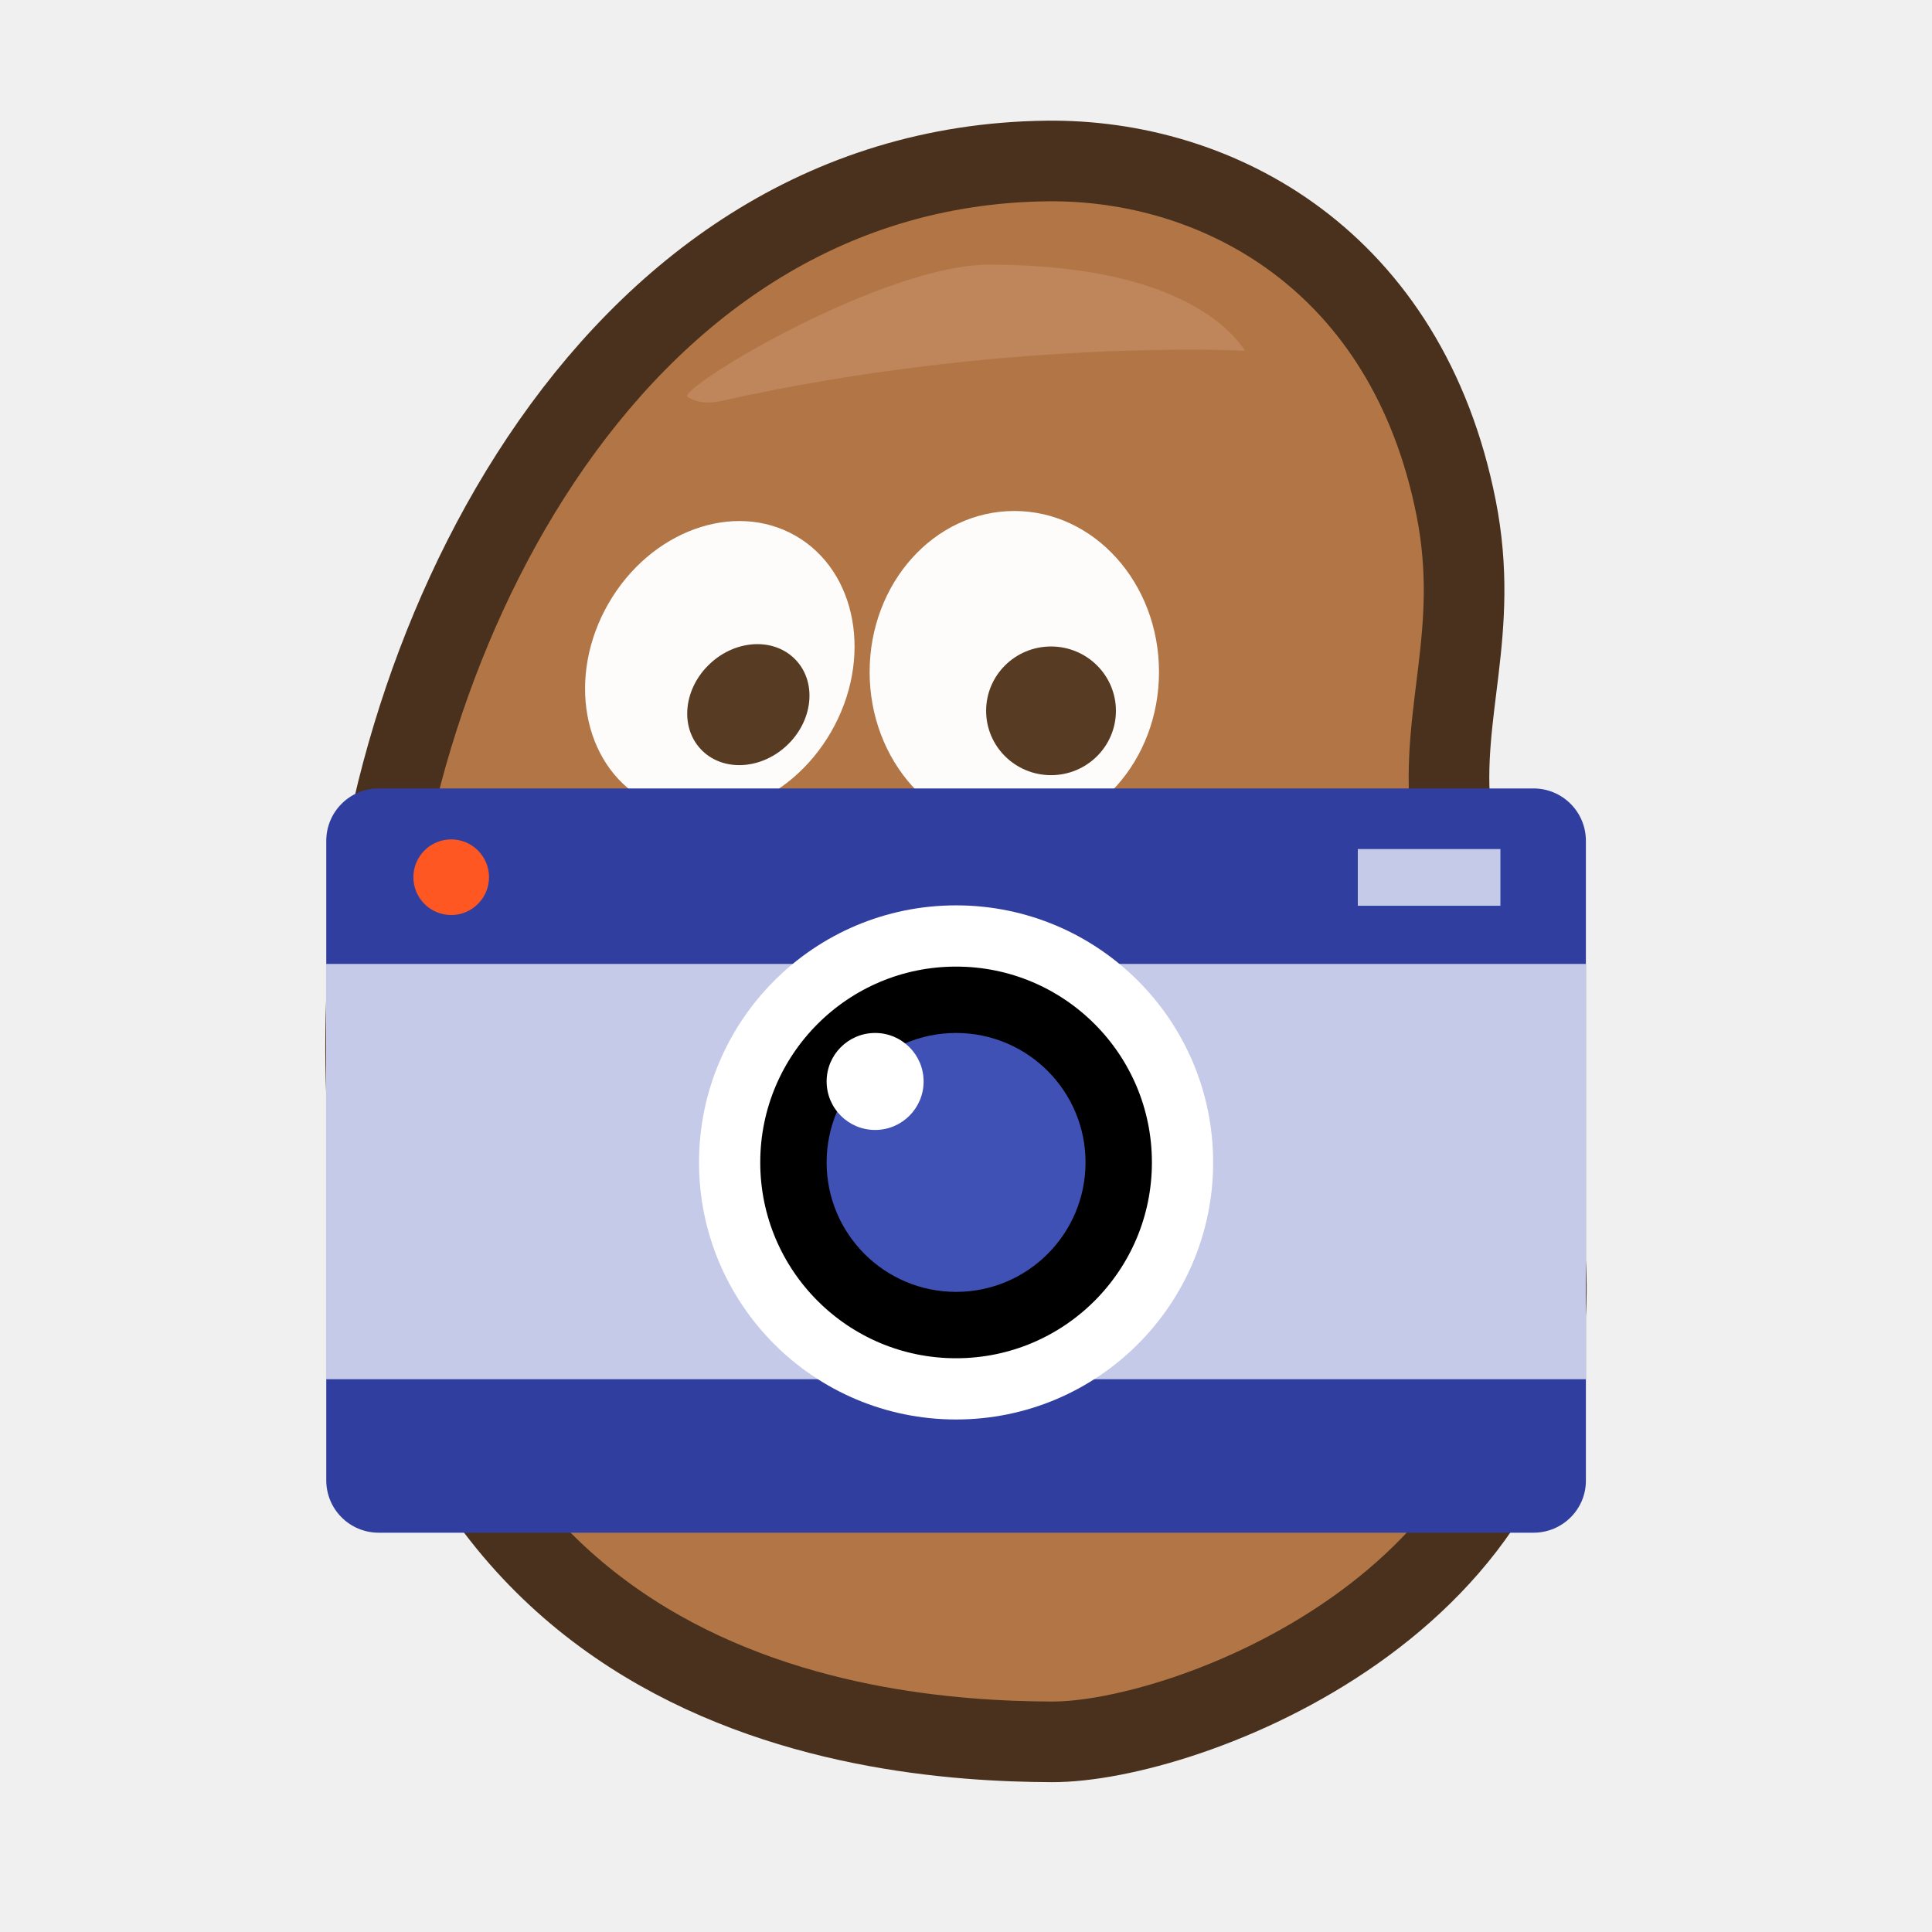
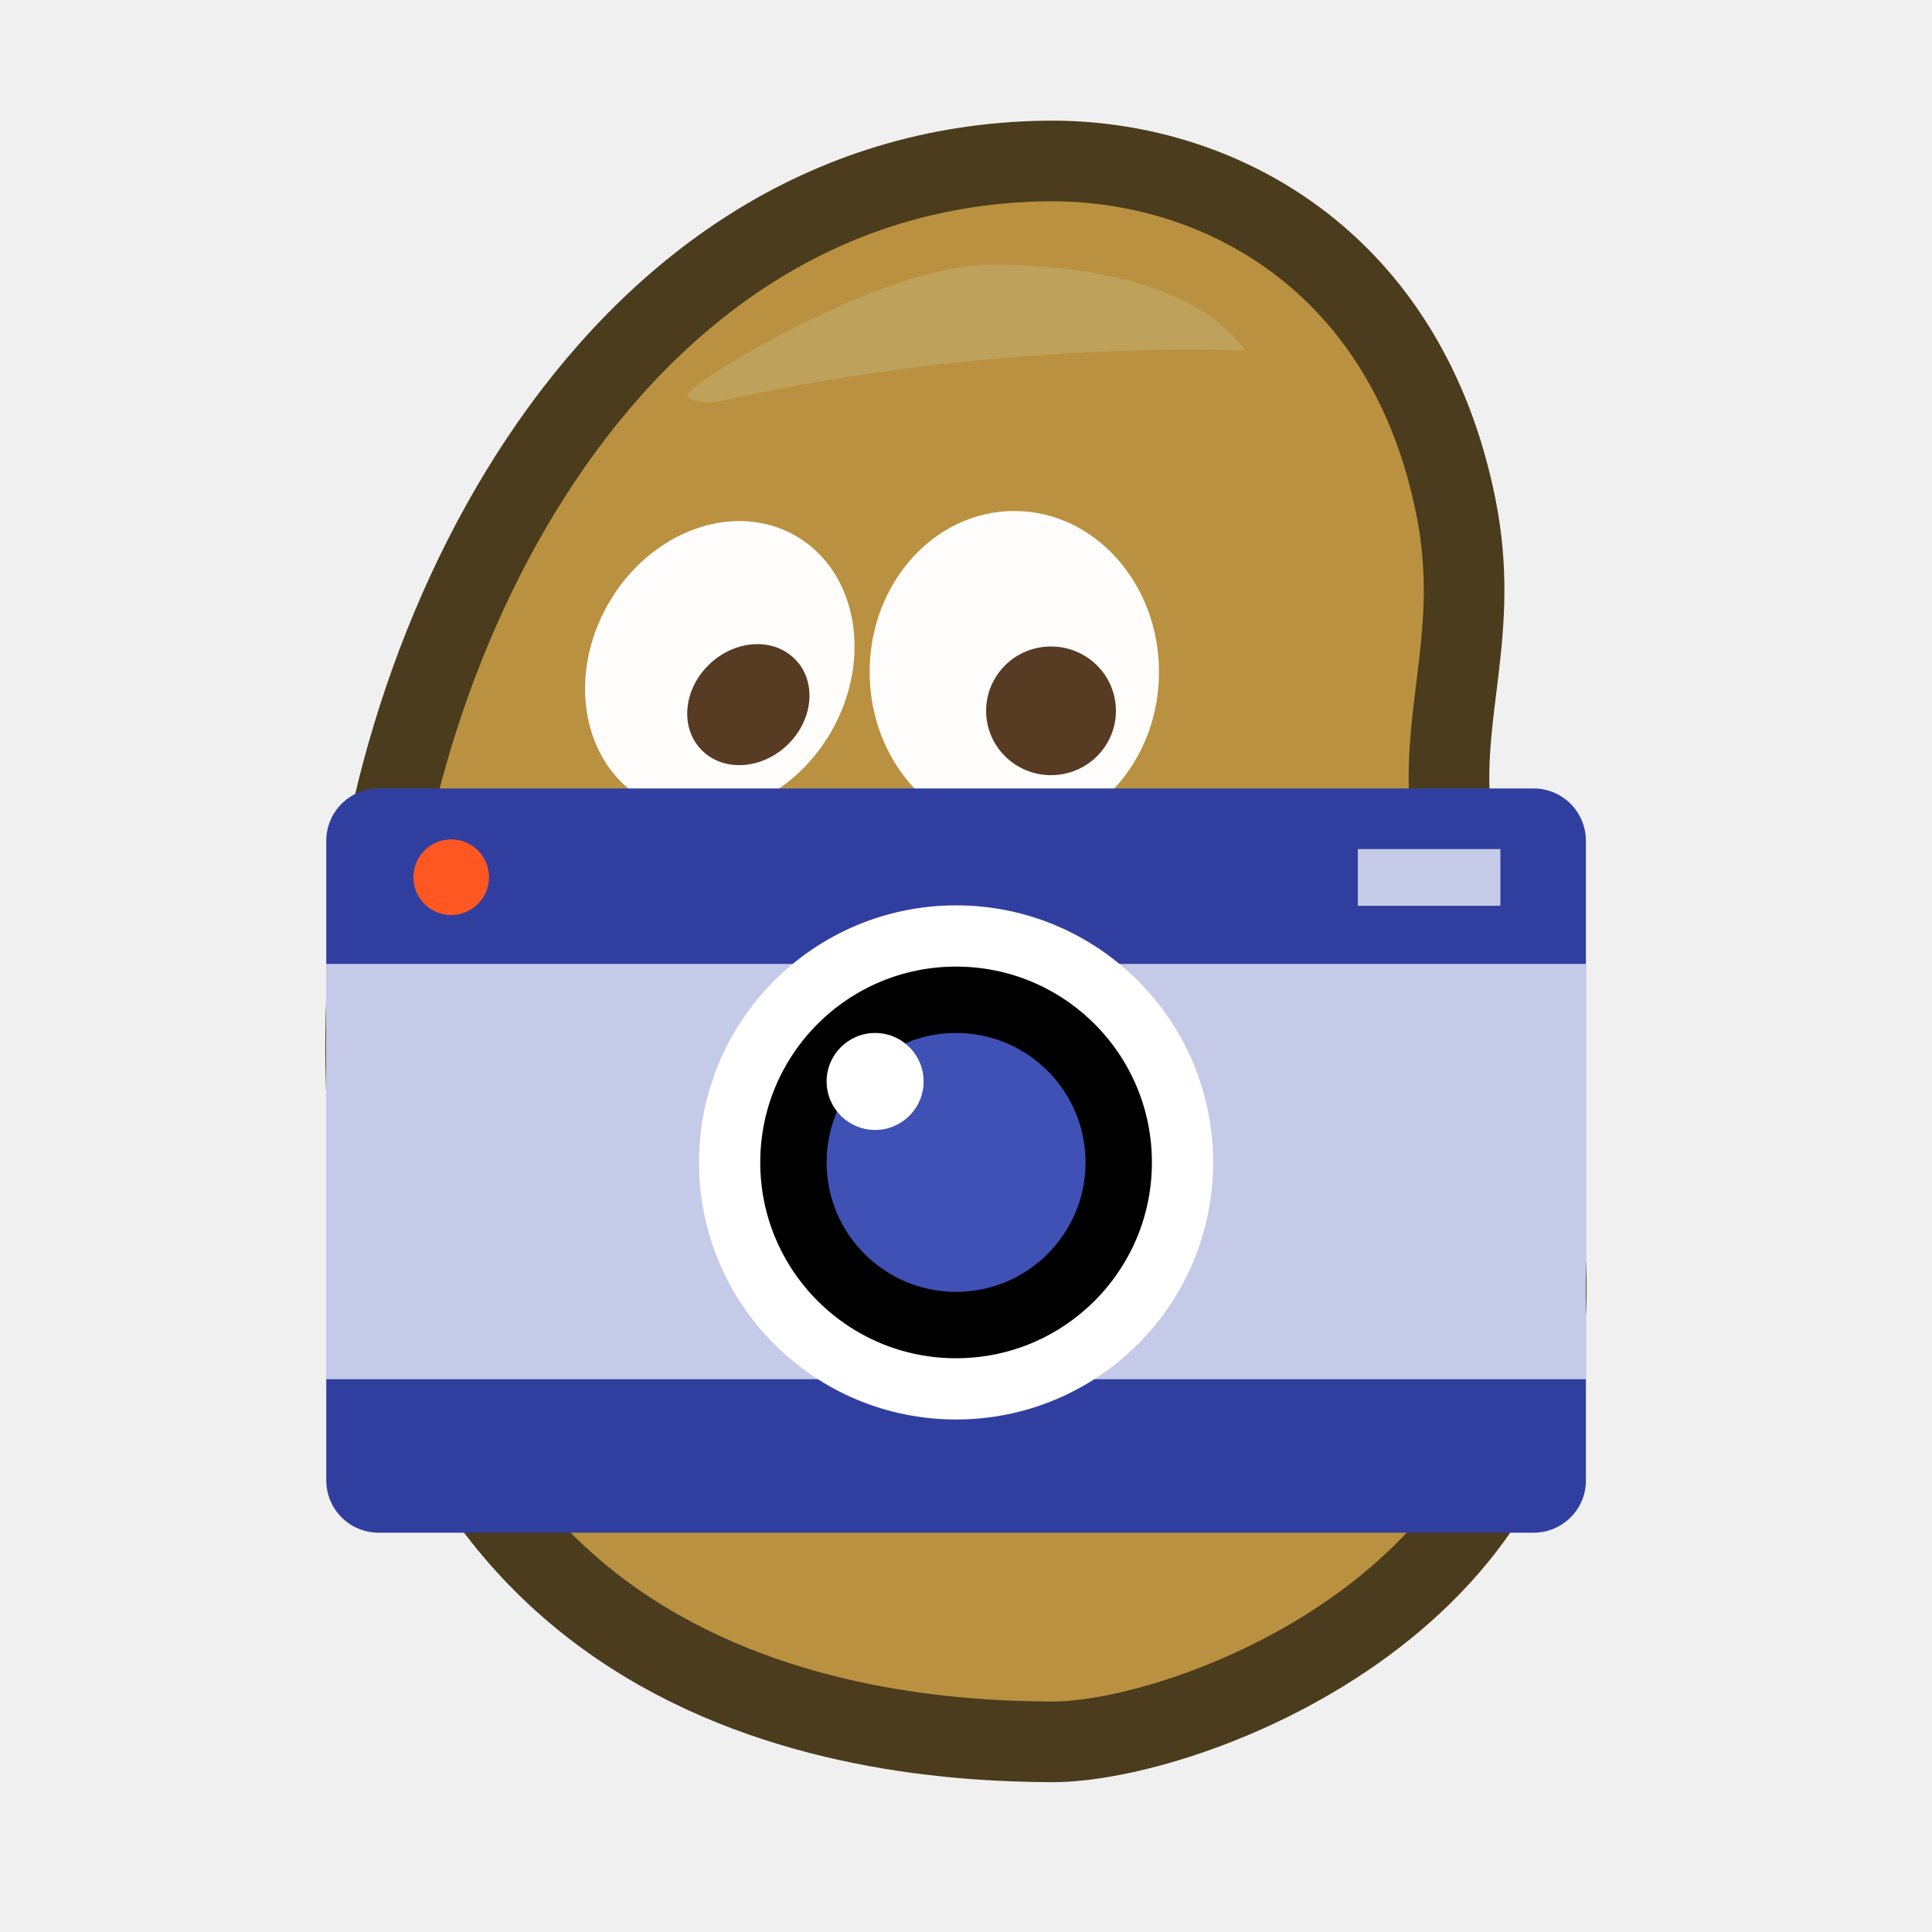
<svg xmlns="http://www.w3.org/2000/svg" width="100%" height="100%" viewBox="0 0 1920 1920" version="1.1" xml:space="preserve" style="fill-rule:evenodd;clip-rule:evenodd;stroke-linecap:round;stroke-linejoin:round;stroke-miterlimit:1.5;">
-   <g id="serious-potato-with-camera">
+   <g id="serious-yellow-potato-with-camera">
    <g id="serious-potato">
-       <path id="body" d="M1536.32,1261.84C1526.32,1033.94 1462.39,1002.73 1441.84,808.966C1431.13,707.945 1471.27,627.484 1447.13,505.057C1398.6,258.992 1210.62,157.885 1040,160C594.943,165.517 371.527,661.413 363.678,1010.81C348.555,1684.04 854.684,1730.31 1045.29,1731.03C1178.07,1731.54 1550.83,1592.38 1536.32,1261.84Z" style="fill:rgb(178,118,70);stroke:rgb(74,49,29);stroke-width:80.13px;" />
+       <path id="body" d="M1536.32,1261.84C1526.32,1033.94 1462.39,1002.73 1441.84,808.966C1431.13,707.945 1471.27,627.484 1447.13,505.057C1398.6,258.992 1210.62,157.885 1040,160C594.943,165.517 371.527,661.413 363.678,1010.81C348.555,1684.04 854.684,1730.31 1045.29,1731.03C1178.07,1731.54 1550.83,1592.38 1536.32,1261.84Z" style="fill:rgb(186,145,64);stroke:rgb(74,60,29);stroke-width:80.13px;" />
      <g id="left-eye" transform="matrix(1.10777,0,0,1,-126.106,7.81653)">
        <ellipse cx="1023.79" cy="660" rx="129.795" ry="160" style="fill:white;fill-opacity:0.98;" />
      </g>
      <g id="left-eye-inside" transform="matrix(2.44345,0,0,2.53972,-828.156,-1210.63)">
        <ellipse cx="766.396" cy="754.823" rx="26.396" ry="25.177" style="fill:rgb(88,59,35);" />
      </g>
      <g id="right-eye" transform="matrix(0.956405,0.550132,-0.513319,0.892406,373.083,-325.307)">
        <ellipse cx="715.732" cy="666.777" rx="115.732" ry="146.777" style="fill:white;fill-opacity:0.98;" />
      </g>
      <g id="right-eye-inside" transform="matrix(0.696359,0.746821,-0.731385,0.681965,740.102,-337.032)">
        <ellipse cx="745.383" cy="704.767" rx="54.617" ry="64.767" style="fill:rgb(88,59,35);" />
      </g>
      <path id="mouth" d="M610,925C797.835,990.137 934.025,1011.93 1097,855L1070,837C1070,837 1103.34,823.009 1125,835C1155.75,852.027 1150,885 1150,885L1115,865C1115,865 887.676,1174.37 610,925Z" style="fill:rgb(88,59,35);" />
      <g id="forehead-highlight" transform="matrix(1,0,0,1,-7.40264,58.552)">
-         <path d="M690,335.353C691.657,320.359 887.545,204.492 990,204.479C1146.79,204.46 1217.92,250.374 1244.81,290C1244.81,290 1003.78,277.289 723.838,340C701.4,345.026 690,335.353 690,335.353Z" style="fill:rgb(190,134,90);" />
+         <path d="M690,335.353C691.657,320.359 887.545,204.492 990,204.479C1146.79,204.46 1217.92,250.374 1244.81,290C1244.81,290 1003.78,277.289 723.838,340C701.4,345.026 690,335.353 690,335.353Z" style="fill:rgb(190,161,90);" />
      </g>
    </g>
    <g id="Camera_Flat_Icon_Vector" transform="matrix(1.30417,0,0,1.30417,950.04,1124)">
      <g id="camera">
        <g id="Camera_Flat_Icon_Vector1" transform="matrix(1,0,0,1,-480,-480)">
          <g id="Layer_1_1_" transform="matrix(1.56581,0,0,1.56581,-271.512,-271.621)">
            <g>
              <path d="M761,675.5L199,675.5C184.9,675.5 173.5,664.1 173.5,650L173.5,338.8C173.5,324.7 184.9,313.3 199,313.3L761,313.3C775.1,313.3 786.5,324.7 786.5,338.8L786.5,650C786.6,664.1 775.1,675.5 761,675.5Z" style="fill:rgb(48,63,159);fill-rule:nonzero;" />
              <rect x="173.4" y="398.7" width="613.1" height="202.1" style="fill:rgb(197,202,233);" />
              <circle cx="480" cy="495.3" r="110.2" style="stroke:white;stroke-width:29.8px;stroke-linecap:butt;stroke-linejoin:miter;stroke-miterlimit:10;" />
              <circle cx="480" cy="495.3" r="63" style="fill:rgb(63,81,181);" />
              <circle cx="440.6" cy="455.9" r="23.6" style="fill:white;" />
              <circle cx="234.3" cy="356.5" r="18.4" style="fill:rgb(255,87,34);" />
              <rect x="675.5" y="342.8" width="69.4" height="27.6" style="fill:rgb(197,202,233);" />
            </g>
          </g>
        </g>
        <g id="Camera_Flat_Icon_Vector2">
                </g>
      </g>
    </g>
  </g>
</svg>
